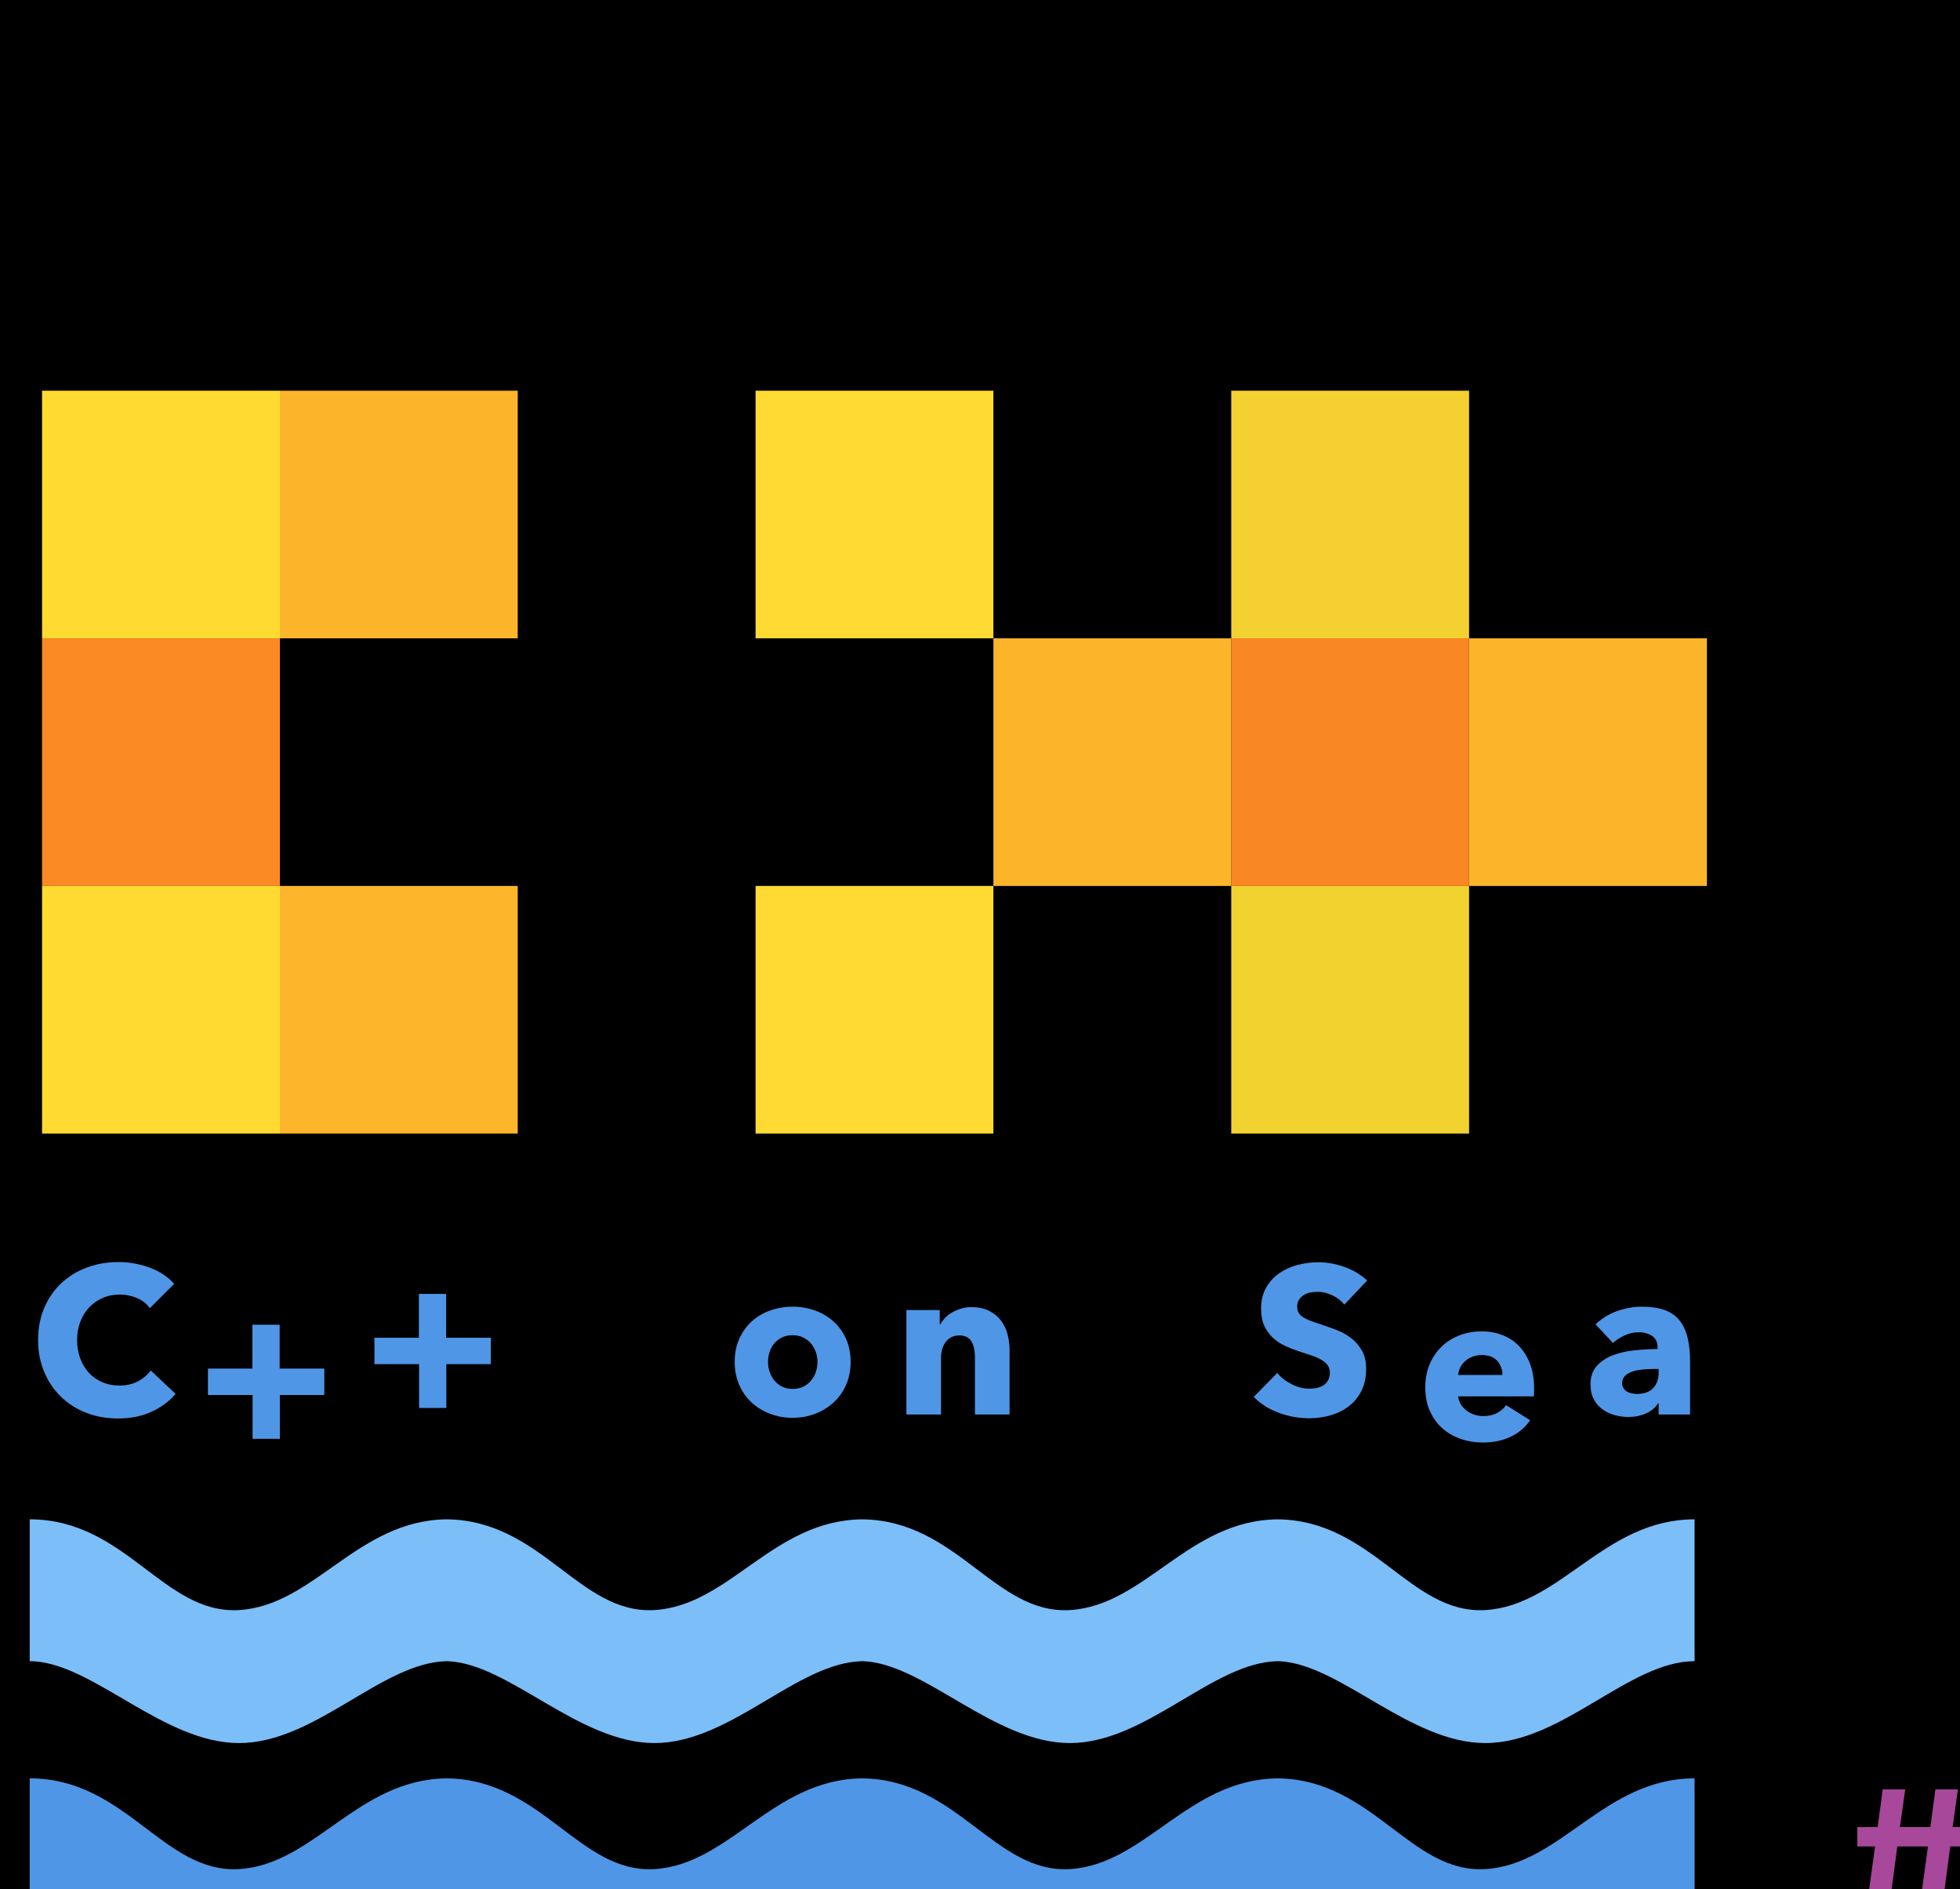
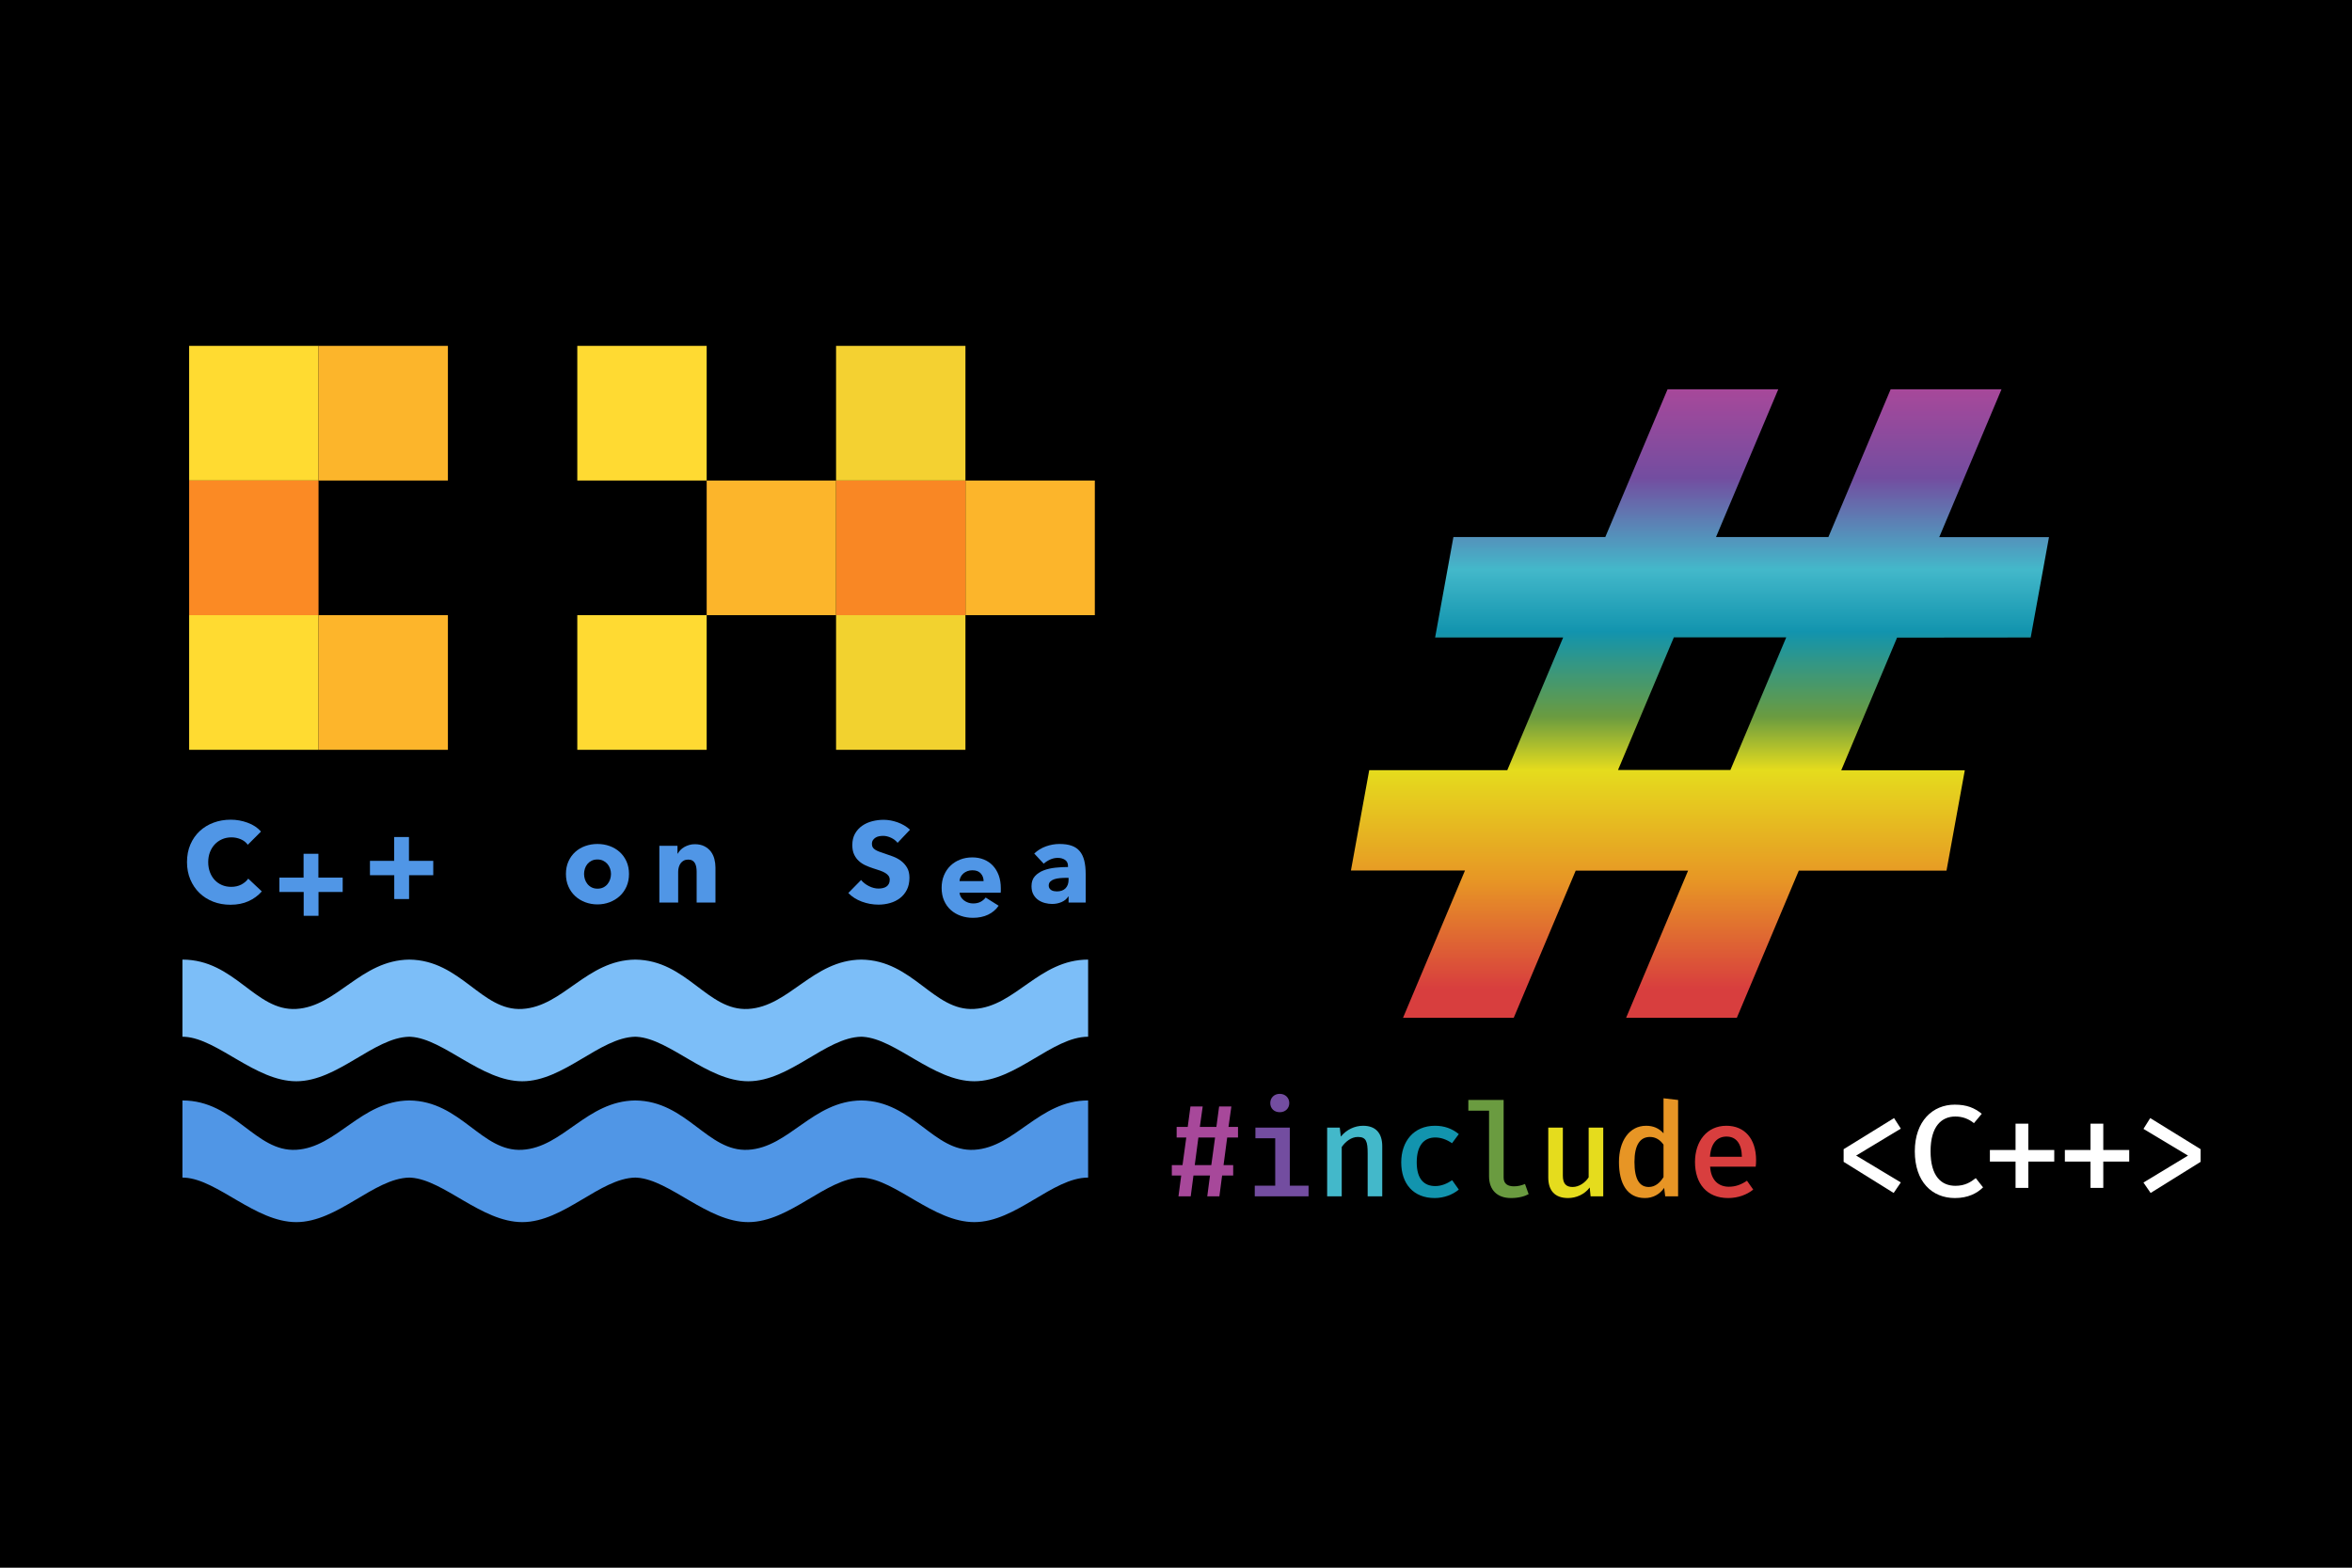
- <svg xmlns="http://www.w3.org/2000/svg" width="272px" height="262px" viewBox="0 0 272 262" version="1.1" id="svg47">
-   <rect style="fill:#000000;stroke-width:1.281;stop-color:#000000" id="rect71" width="600" height="400" x="-42.415" y="-34.037" />
+ <svg xmlns="http://www.w3.org/2000/svg" width="600" height="400" viewBox="0 0 600 400" version="1.1" id="svg47">
+   <rect style="fill:#000000;stroke-width:1.281;stop-color:#000000" id="rect71" width="600" height="400" x="0" y="0" />
  <defs id="defs14">
    <linearGradient id="SVGID_1_" gradientUnits="userSpaceOnUse" x1="249.7" y1="-6379.498" x2="249.7" y2="-6846.148" gradientTransform="matrix(1,0,0,-1,0,-6379.498)">
      <stop offset="0" style="stop-color:#A7489A" id="stop57" />
      <stop offset="0.141" style="stop-color:#734DA0" id="stop59" />
      <stop offset="0.287" style="stop-color:#43B8CA" id="stop61" />
      <stop offset="0.386" style="stop-color:#1294AE" id="stop63" />
      <stop offset="0.521" style="stop-color:#6A9B40" id="stop65" />
      <stop offset="0.606" style="stop-color:#E5DC1D" id="stop67" />
      <stop offset="0.783" style="stop-color:#E79525" id="stop69" />
      <stop offset="0.954" style="stop-color:#D83E3E" id="stop71" />
    </linearGradient>
    <linearGradient id="SVGID_1_-5" gradientUnits="userSpaceOnUse" x1="249.7" y1="-6379.498" x2="249.7" y2="-6846.148" gradientTransform="matrix(1,0,0,-1,0,-6379.498)">
      <stop offset="0" style="stop-color:#A7489A" id="stop57-9" />
      <stop offset="0.141" style="stop-color:#734DA0" id="stop59-4" />
      <stop offset="0.287" style="stop-color:#43B8CA" id="stop61-3" />
      <stop offset="0.386" style="stop-color:#1294AE" id="stop63-9" />
      <stop offset="0.521" style="stop-color:#6A9B40" id="stop65-0" />
      <stop offset="0.606" style="stop-color:#E5DC1D" id="stop67-5" />
      <stop offset="0.783" style="stop-color:#E79525" id="stop69-6" />
      <stop offset="0.954" style="stop-color:#D83E3E" id="stop71-3" />
    </linearGradient>
  </defs>
-   <g transform="matrix(0.8557107,0,0,0.8557107,4.179668,51.65109)" id="g1549">
+   <g transform="matrix(0.8557107,0,0,0.8557107,46.59473,85.6878)" id="g1549">
    <g id="g592" transform="matrix(0.5992078,0,0,0.5992078,280.4622,39.84945)">
      <g id="text899" transform="matrix(2.16053,0,0,2.160622,3.094029,286.244)">
        <path d="m 176.023,16.898 -11.611,7.17 v 2.91 l 11.521,7.17 1.65,-2.43 -10.29,-6.18 10.29,-6.21 z" fill="#ffffff" id="path4527" />
        <path d="m 189.983,13.808 c -5.04,0 -9.18,3.78 -9.18,10.74 0,7.02 3.96,10.77 9.239,10.77 3.031,0 5.101,-1.109 6.48,-2.46 l -1.68,-2.13 c -1.141,0.9 -2.46,1.771 -4.68,1.771 -3.271,0 -5.73,-2.221 -5.73,-7.95 0,-5.85 2.609,-8.01 5.7,-8.01 1.62,0 3.03,0.51 4.29,1.529 l 1.8,-2.159 c -1.68,-1.351 -3.419,-2.101 -6.239,-2.101 z" fill="#ffffff" id="path4529" />
        <path d="m 206.944,18.188 h -2.94 v 6.061 h -5.91 v 2.67 h 5.91 v 6.06 h 2.94 v -6.06 h 5.97 v -2.67 h -5.97 z" fill="#ffffff" id="path4531" />
        <path d="m 224.205,18.188 h -2.939 v 6.061 h -5.91 v 2.67 h 5.91 v 6.06 h 2.939 v -6.06 h 5.971 v -2.67 h -5.971 z" fill="#ffffff" id="path4533" />
        <path d="m 235.015,16.898 -1.56,2.49 10.26,6.15 -10.26,6.21 1.649,2.399 11.521,-7.17 v -2.91 z" fill="#ffffff" id="path4535" />
      </g>
      <g transform="matrix(2.16053,0,0,2.160622,-123.3391,355.2521)" id="g917">
        <path d="m 80.982,-10.57 h 2.49 v -2.431 h -2.19 l 0.66,-4.71 h -2.82 l -0.63,4.71 h -3.81 l 0.66,-4.71 h -2.82 l -0.63,4.71 h -2.55 v 2.431 h 2.22 l -0.87,6.359 h -2.46 v 2.4 h 2.16 l -0.63,4.8 h 2.82 l 0.63,-4.8 h 3.81 l -0.63,4.8 h 2.79 l 0.63,-4.8 h 2.55 v -2.4 h -2.22 z m -7.47,6.359 0.84,-6.359 h 3.84 l -0.87,6.359 z" fill="#a7489a" id="path901" />
        <path d="m 93.09,-20.621 c -1.32,0 -2.19,0.931 -2.19,2.131 0,1.199 0.87,2.1 2.19,2.1 1.29,0 2.19,-0.9 2.19,-2.1 0,-1.2 -0.9,-2.131 -2.19,-2.131 z m 2.31,7.771 h -7.92 v 2.46 h 4.56 V 0.53 H 87.33 V 2.99 H 99.72 V 0.53 H 95.4 Z" fill="#734da0" id="path903" />
        <path d="m 103.998,2.989 h 3.36 v -11.37 c 0.84,-1.2 2.16,-2.31 3.72,-2.31 1.92,0 2.25,1.05 2.25,3.81 v 9.87 h 3.36 V -8.56 c 0,-2.97 -1.47,-4.71 -4.41,-4.71 -1.92,0 -3.81,0.87 -5.13,2.49 l -0.24,-2.07 h -2.91 z" fill="#43b8ca" id="path905" />
        <path d="m 128.887,0.619 c -2.46,0 -4.26,-1.5 -4.26,-5.46 0,-3.96 1.74,-5.729 4.26,-5.729 1.35,0 2.64,0.479 3.87,1.319 l 1.56,-2.1 c -1.53,-1.26 -3.33,-1.92 -5.49,-1.92 -4.89,0 -7.77,3.6 -7.77,8.43 0,4.95 2.82,8.22 7.71,8.22 2.1,0 4.17,-0.779 5.55,-1.949 l -1.53,-2.16 c -1.17,0.78 -2.431,1.349 -3.9,1.349 z" fill="#1294ae" id="path907" />
        <path d="m 144.64,-19.211 h -8.13 v 2.46 h 4.77 v 15.12 c 0,3.12 1.86,5.01 5.04,5.01 1.77,0 3.15,-0.39 4.08,-0.899 l -0.84,-2.34 c -0.81,0.33 -1.62,0.54 -2.52,0.54 -1.41,0 -2.4,-0.54 -2.4,-2.011 z" fill="#6a9b40" id="path909" />
        <path d="m 158.278,-12.85 h -3.36 v 11.49 c 0,2.97 1.47,4.739 4.56,4.739 1.86,0 3.81,-0.84 4.98,-2.43 l 0.21,2.04 h 2.91 v -15.84 h -3.36 v 11.46 c -0.78,1.229 -2.22,2.22 -3.69,2.22 -1.5,0 -2.25,-0.75 -2.25,-2.609 z" fill="#e5dc1d" id="path911" />
        <path d="m 181.457,-19.6 v 8.07 c -1.02,-1.141 -2.34,-1.74 -3.99,-1.74 -3.9,0 -6.27,3.51 -6.27,8.34 0,4.98 1.89,8.31 5.97,8.31 1.86,0 3.39,-0.84 4.44,-2.34 l 0.24,1.95 h 2.97 v -22.2 z m -3.121,8.91 c 1.29,0 2.34,0.66 3.12,1.77 v 7.471 c -0.78,1.26 -1.89,2.279 -3.39,2.279 -2.1,0 -3.3,-1.71 -3.3,-5.76 0.001,-3.96 1.32,-5.76 3.57,-5.76 z" fill="#e79525" id="path913" />
        <path d="m 192.185,-3.85 h 10.5 c 0.06,-0.39 0.09,-0.96 0.09,-1.5 0,-4.92 -2.641,-7.92 -6.84,-7.92 -4.5,0 -7.23,3.6 -7.23,8.34 0,4.95 2.7,8.31 7.65,8.31 2.22,0 4.289,-0.75 5.76,-1.949 l -1.439,-2.04 c -1.351,0.899 -2.641,1.38 -4.171,1.38 -2.281,-0.001 -4.111,-1.381 -4.32,-4.621 z m 3.779,-6.93 c 2.25,0 3.48,1.649 3.541,4.649 h -7.351 c 0.211,-3.179 1.711,-4.649 3.81,-4.649 z" fill="#d83e3e" id="path915" />
      </g>
    </g>
    <g fill-rule="evenodd" fill="none" stroke-width="1" stroke="none" id="Page-1-3" transform="translate(-0.06386495,2.991995)">
      <g id="cpponsea-logo-text">
        <g id="cpponsea-logo-8">
          <g transform="translate(2)" id="C++-Pixels-4">
            <rect height="40.15" width="38.571" y="0" x="0" fill="#FFDB31" id="Rectangle-1-8" />
            <rect height="40.15" width="38.571" y="40.15" x="0" fill="#FB8A24" id="rect394" />
            <rect height="40.15" width="38.571" y="80.3" x="0" fill="#FFDB31" id="rect396" />
            <rect height="40.15" width="38.571" y="0" x="38.571" fill="#FCB52B" id="rect398" />
            <rect height="40.15" width="38.571" y="80.3" x="38.571" fill="#FDB52B" id="rect400" />
            <rect height="40.15" width="38.571" y="40.15" x="231.429" fill="#FCB52B" id="rect402" />
            <rect height="40.15" width="38.571" y="40.15" x="192.857" fill="#F98724" id="rect404" />
            <rect height="40.15" width="38.571" y="0" x="115.714" fill="#FFDA32" id="rect406" />
            <rect height="40.15" width="38.571" y="80.3" x="115.714" fill="#FFDA32" id="rect408" />
            <rect height="40.15" width="38.571" y="40.15" x="154.286" fill="#FCB52B" id="rect410" />
            <rect height="40.15" width="38.571" y="0" x="192.857" fill="#F4D131" id="rect412" />
            <rect height="40.15" width="38.571" y="80.3" x="192.857" fill="#F2D22F" id="rect414" />
          </g>
          <path fill="#5096E6" id="Path-15-0" d="m 202.376,225.001 c -14.489,0.158 -21.509,13.994 -33.689,14.712 -12.184,0.718 -18.249,-14.547 -33.685,-14.712 -14.489,0.158 -21.509,13.994 -33.689,14.712 -12.184,0.718 -18.249,-14.547 -33.685,-14.712 -14.489,0.158 -21.509,13.994 -33.689,14.712 C 21.688,240.435 15.624,225 9.095144e-8,225 c -3.8020792e-8,0 -1.84115292e-7,23 0,23 C 0.248,248 0.496,248.008 0.745,248.024 10.544,248.651 21.789,261.28 33.939,261.28 c 12.357,0 23.137,-13.065 33.679,-13.278 0.167,0.004 0.334,0.011 0.502,0.021 9.799,0.627 21.044,13.256 33.193,13.256 12.357,0 23.137,-13.065 33.679,-13.278 0.167,0.004 0.334,0.011 0.502,0.021 9.799,0.627 21.044,13.256 33.193,13.256 12.357,0 23.137,-13.065 33.679,-13.278 0.167,0.004 0.334,0.011 0.502,0.021 9.799,0.627 21.044,13.256 33.193,13.256 C 248.52,261.28 259.375,248 270,248 c 0,0 0,-23 0,-23 -14.659,0 -21.688,13.992 -33.939,14.713 -12.184,0.718 -18.249,-14.547 -33.685,-14.712 z" />
          <path fill="#7CBEF8" id="path418" d="m 202.376,183.001 c -14.489,0.158 -21.509,13.994 -33.689,14.712 -12.184,0.718 -18.249,-14.547 -33.685,-14.712 -14.489,0.158 -21.509,13.994 -33.689,14.712 -12.184,0.718 -18.249,-14.547 -33.685,-14.712 -14.489,0.158 -21.509,13.994 -33.689,14.712 C 21.688,198.435 15.624,183 9.095144e-8,183 c -3.8020792e-8,0 -1.84115292e-7,23 0,23 C 0.248,206 0.496,206.008 0.745,206.024 10.544,206.651 21.789,219.28 33.939,219.28 c 12.357,0 23.137,-13.065 33.679,-13.278 0.167,0.004 0.334,0.011 0.502,0.021 9.799,0.627 21.044,13.256 33.193,13.256 12.357,0 23.137,-13.065 33.679,-13.278 0.167,0.004 0.334,0.011 0.502,0.021 9.799,0.627 21.044,13.256 33.193,13.256 12.357,0 23.137,-13.065 33.679,-13.278 0.167,0.004 0.334,0.011 0.502,0.021 9.799,0.627 21.044,13.256 33.193,13.256 C 248.52,219.28 259.375,206 270,206 c 0,0 0,-23 0,-23 -14.659,0 -21.688,13.992 -33.939,14.713 -12.184,0.718 -18.249,-14.547 -33.685,-14.712 z" />
        </g>
        <path fill="#5096E6" id="C" d="m 23.664,162.668 c -1.065,1.224 -2.38,2.193 -3.944,2.907 -1.564,0.714 -3.366,1.071 -5.406,1.071 -1.859,0 -3.576,-0.306 -5.151,-0.918 -1.575,-0.612 -2.941,-1.479 -4.097,-2.601 -1.156,-1.122 -2.063,-2.465 -2.72,-4.029 -0.657,-1.564 -0.986,-3.287 -0.986,-5.168 0,-1.927 0.334,-3.672 1.003,-5.236 0.669,-1.564 1.592,-2.896 2.771,-3.995 1.179,-1.099 2.561,-1.944 4.148,-2.533 1.587,-0.589 3.298,-0.884 5.134,-0.884 1.7,0 3.372,0.3 5.015,0.901 1.643,0.601 2.975,1.479 3.995,2.635 l -3.944,3.944 c -0.544,-0.748 -1.258,-1.303 -2.142,-1.666 -0.884,-0.363 -1.791,-0.544 -2.72,-0.544 -1.02,0 -1.955,0.187 -2.805,0.561 -0.85,0.374 -1.581,0.89 -2.193,1.547 -0.612,0.657 -1.088,1.434 -1.428,2.329 -0.34,0.895 -0.51,1.876 -0.51,2.941 0,1.088 0.17,2.085 0.51,2.992 0.34,0.907 0.81,1.683 1.411,2.329 0.601,0.646 1.32,1.15 2.159,1.513 0.839,0.363 1.757,0.544 2.754,0.544 1.156,0 2.165,-0.227 3.026,-0.68 0.861,-0.453 1.553,-1.043 2.074,-1.768 z" />
        <path fill="#5096E6" id="+" d="m 67.566,157.84 v 7.106 h -4.42 v -7.106 h -7.242 v -4.284 h 7.208 v -7.106 h 4.42 v 7.106 h 7.242 v 4.284 z" />
        <path fill="#5096E6" id="path423" d="m 40.566,162.84 v 7.106 h -4.42 v -7.106 h -7.242 v -4.284 h 7.208 v -7.106 h 4.42 v 7.106 h 7.242 v 4.284 z" />
        <path fill="#5096E6" id="o" d="m 133.128,157.466 c 0,1.383 -0.249,2.635 -0.748,3.757 -0.499,1.122 -1.179,2.074 -2.04,2.856 -0.861,0.782 -1.859,1.388 -2.992,1.819 -1.133,0.431 -2.346,0.646 -3.638,0.646 -1.269,0 -2.476,-0.215 -3.621,-0.646 -1.145,-0.431 -2.142,-1.037 -2.992,-1.819 -0.85,-0.782 -1.524,-1.734 -2.023,-2.856 -0.499,-1.122 -0.748,-2.374 -0.748,-3.757 0,-1.383 0.249,-2.629 0.748,-3.74 0.499,-1.111 1.173,-2.051 2.023,-2.822 0.85,-0.771 1.847,-1.36 2.992,-1.768 1.145,-0.408 2.352,-0.612 3.621,-0.612 1.292,0 2.505,0.204 3.638,0.612 1.133,0.408 2.131,0.997 2.992,1.768 0.861,0.771 1.541,1.711 2.04,2.822 0.499,1.111 0.748,2.357 0.748,3.74 z m -5.372,0 c 0,-0.544 -0.091,-1.077 -0.272,-1.598 -0.181,-0.521 -0.442,-0.98 -0.782,-1.377 -0.34,-0.397 -0.759,-0.72 -1.258,-0.969 -0.499,-0.249 -1.077,-0.374 -1.734,-0.374 -0.657,0 -1.235,0.125 -1.734,0.374 -0.499,0.249 -0.912,0.572 -1.241,0.969 -0.329,0.397 -0.578,0.856 -0.748,1.377 -0.17,0.521 -0.255,1.054 -0.255,1.598 0,0.544 0.085,1.077 0.255,1.598 0.17,0.521 0.425,0.992 0.765,1.411 0.34,0.419 0.759,0.754 1.258,1.003 0.499,0.249 1.077,0.374 1.734,0.374 0.657,0 1.235,-0.125 1.734,-0.374 0.499,-0.249 0.918,-0.584 1.258,-1.003 0.34,-0.419 0.595,-0.89 0.765,-1.411 0.17,-0.521 0.255,-1.054 0.255,-1.598 z" />
        <path fill="#5096E6" id="n" d="m 153.294,166 v -9.248 c 0,-0.476 -0.04,-0.929 -0.119,-1.36 -0.079,-0.431 -0.21,-0.81 -0.391,-1.139 -0.181,-0.329 -0.436,-0.589 -0.765,-0.782 -0.329,-0.193 -0.742,-0.289 -1.241,-0.289 -0.499,0 -0.935,0.096 -1.309,0.289 -0.374,0.193 -0.686,0.459 -0.935,0.799 -0.249,0.34 -0.436,0.731 -0.561,1.173 -0.125,0.442 -0.187,0.901 -0.187,1.377 V 166 h -5.61 v -16.932 h 5.406 v 2.346 h 0.068 c 0.204,-0.363 0.47,-0.72 0.799,-1.071 0.329,-0.351 0.714,-0.652 1.156,-0.901 0.442,-0.249 0.924,-0.453 1.445,-0.612 0.521,-0.159 1.077,-0.238 1.666,-0.238 1.133,0 2.097,0.204 2.89,0.612 0.793,0.408 1.434,0.935 1.921,1.581 0.487,0.646 0.839,1.388 1.054,2.227 0.215,0.839 0.323,1.677 0.323,2.516 V 166 Z" />
        <path fill="#5096E6" id="S" d="m 213.198,148.184 c -0.499,-0.635 -1.15,-1.139 -1.955,-1.513 -0.805,-0.374 -1.581,-0.561 -2.329,-0.561 -0.385,0 -0.776,0.034 -1.173,0.102 -0.397,0.068 -0.754,0.198 -1.071,0.391 -0.317,0.193 -0.584,0.442 -0.799,0.748 -0.215,0.306 -0.323,0.697 -0.323,1.173 0,0.408 0.085,0.748 0.255,1.02 0.17,0.272 0.419,0.51 0.748,0.714 0.329,0.204 0.72,0.391 1.173,0.561 0.453,0.17 0.963,0.346 1.53,0.527 0.816,0.272 1.666,0.572 2.55,0.901 0.884,0.329 1.689,0.765 2.414,1.309 0.725,0.544 1.326,1.218 1.802,2.023 0.476,0.805 0.714,1.808 0.714,3.009 0,1.383 -0.255,2.578 -0.765,3.587 -0.51,1.009 -1.196,1.842 -2.057,2.499 -0.861,0.657 -1.847,1.145 -2.958,1.462 -1.111,0.317 -2.255,0.476 -3.434,0.476 -1.723,0 -3.389,-0.3 -4.998,-0.901 -1.609,-0.601 -2.947,-1.456 -4.012,-2.567 l 3.808,-3.876 c 0.589,0.725 1.366,1.332 2.329,1.819 0.963,0.487 1.921,0.731 2.873,0.731 0.431,0 0.85,-0.045 1.258,-0.136 0.408,-0.091 0.765,-0.238 1.071,-0.442 0.306,-0.204 0.55,-0.476 0.731,-0.816 0.181,-0.34 0.272,-0.748 0.272,-1.224 0,-0.453 -0.113,-0.839 -0.34,-1.156 -0.227,-0.317 -0.55,-0.606 -0.969,-0.867 -0.419,-0.261 -0.941,-0.499 -1.564,-0.714 -0.623,-0.215 -1.332,-0.448 -2.125,-0.697 -0.771,-0.249 -1.524,-0.544 -2.261,-0.884 -0.737,-0.34 -1.394,-0.776 -1.972,-1.309 -0.578,-0.533 -1.043,-1.179 -1.394,-1.938 -0.351,-0.759 -0.527,-1.683 -0.527,-2.771 0,-1.337 0.272,-2.482 0.816,-3.434 0.544,-0.952 1.258,-1.734 2.142,-2.346 0.884,-0.612 1.881,-1.06 2.992,-1.343 1.111,-0.283 2.233,-0.425 3.366,-0.425 1.36,0 2.748,0.249 4.165,0.748 1.417,0.499 2.658,1.235 3.723,2.21 z" />
        <path fill="#5096E6" id="e" d="m 238.838,159.596 c 0,-0.884 -0.278,-1.643 -0.833,-2.278 -0.555,-0.635 -1.388,-0.952 -2.499,-0.952 -0.544,0 -1.043,0.085 -1.496,0.255 -0.453,0.17 -0.85,0.402 -1.19,0.697 -0.34,0.295 -0.612,0.64 -0.816,1.037 -0.204,0.397 -0.317,0.81 -0.34,1.241 z m 5.134,2.142 v 0.68 c 0,0.227 -0.011,0.442 -0.034,0.646 h -12.274 c 0.045,0.476 0.187,0.907 0.425,1.292 0.238,0.385 0.544,0.72 0.918,1.003 0.374,0.283 0.793,0.504 1.258,0.663 0.465,0.159 0.946,0.238 1.445,0.238 0.884,0 1.632,-0.164 2.244,-0.493 0.612,-0.329 1.111,-0.754 1.496,-1.275 l 3.876,2.448 c -0.793,1.156 -1.842,2.046 -3.145,2.669 -1.303,0.623 -2.816,0.935 -4.539,0.935 -1.269,0 -2.471,-0.198 -3.604,-0.595 -1.133,-0.397 -2.125,-0.975 -2.975,-1.734 -0.85,-0.759 -1.519,-1.694 -2.006,-2.805 -0.487,-1.111 -0.731,-2.38 -0.731,-3.808 0,-1.383 0.238,-2.635 0.714,-3.757 0.476,-1.122 1.122,-2.074 1.938,-2.856 0.816,-0.782 1.779,-1.388 2.89,-1.819 1.111,-0.431 2.312,-0.646 3.604,-0.646 1.247,0 2.391,0.21 3.434,0.629 1.043,0.419 1.938,1.026 2.686,1.819 0.748,0.793 1.332,1.757 1.751,2.89 0.419,1.133 0.629,2.425 0.629,3.876 z" />
        <path fill="#5096E6" id="a" d="m 264.172,158.622 h -0.714 c -0.612,0 -1.23,0.028 -1.853,0.085 -0.623,0.057 -1.179,0.164 -1.666,0.323 -0.487,0.159 -0.89,0.391 -1.207,0.697 -0.317,0.306 -0.476,0.708 -0.476,1.207 0,0.317 0.074,0.589 0.221,0.816 0.147,0.227 0.334,0.408 0.561,0.544 0.227,0.136 0.487,0.232 0.782,0.289 0.295,0.057 0.578,0.085 0.85,0.085 1.133,0 2,-0.312 2.601,-0.935 0.601,-0.623 0.901,-1.468 0.901,-2.533 z m -10.234,-7.242 c 0.997,-0.952 2.159,-1.666 3.485,-2.142 1.326,-0.476 2.68,-0.714 4.063,-0.714 1.428,0 2.635,0.176 3.621,0.527 0.986,0.351 1.785,0.895 2.397,1.632 0.612,0.737 1.06,1.666 1.343,2.788 0.283,1.122 0.425,2.454 0.425,3.995 V 166 h -5.1 v -1.802 h -0.102 c -0.431,0.703 -1.082,1.247 -1.955,1.632 -0.873,0.385 -1.819,0.578 -2.839,0.578 -0.68,0 -1.383,-0.091 -2.108,-0.272 -0.725,-0.181 -1.388,-0.476 -1.989,-0.884 -0.601,-0.408 -1.094,-0.952 -1.479,-1.632 -0.385,-0.68 -0.578,-1.519 -0.578,-2.516 0,-1.224 0.334,-2.21 1.003,-2.958 0.669,-0.748 1.53,-1.326 2.584,-1.734 1.054,-0.408 2.227,-0.68 3.519,-0.816 1.292,-0.136 2.55,-0.204 3.774,-0.204 v -0.272 c 0,-0.839 -0.295,-1.456 -0.884,-1.853 -0.589,-0.397 -1.315,-0.595 -2.176,-0.595 -0.793,0 -1.558,0.17 -2.295,0.51 -0.737,0.34 -1.366,0.748 -1.887,1.224 z" />
      </g>
    </g>
    <g id="g78" transform="matrix(0.4161965,0,0,0.4015776,348.4121,15.93793)">
      <g id="g76">
        <linearGradient gradientTransform="matrix(1,0,0,-1,0,-6379.498)" y2="-6846.148" x2="249.7" y1="-6379.498" x1="249.7" gradientUnits="userSpaceOnUse" id="linearGradient1335">
          <stop id="stop1319" style="stop-color:#A7489A" offset="0" />
          <stop id="stop1321" style="stop-color:#734DA0" offset="0.141" />
          <stop id="stop1323" style="stop-color:#43B8CA" offset="0.287" />
          <stop id="stop1325" style="stop-color:#1294AE" offset="0.386" />
          <stop id="stop1327" style="stop-color:#6A9B40" offset="0.521" />
          <stop id="stop1329" style="stop-color:#E5DC1D" offset="0.606" />
          <stop id="stop1331" style="stop-color:#E79525" offset="0.783" />
          <stop id="stop1333" style="stop-color:#D83E3E" offset="0.954" />
        </linearGradient>
        <path id="path74" d="m 486.6,184.3 13.1,-74.5 H 421.1 L 465.7,0 H 386.3 L 341.7,109.7 H 261.2 L 305.8,0 H 226.5 L 181.9,109.7 H 73.1 L 60,184.3 h 91.7 l -40,98.5 H 12.8 L -0.3,357.3 H 81.4 L 37,466.7 h 79.3 l 44.4,-109.3 h 80.5 l -44.4,109.3 h 79.3 l 44.4,-109.3 h 105.8 l 13.1,-74.5 h -88.5 l 40,-98.5 z M 271.5,282.7 H 191 l 40,-98.5 h 80.5 z" class="st0" style="fill:url(#SVGID_1_-5)" />
      </g>
    </g>
  </g>
</svg>
